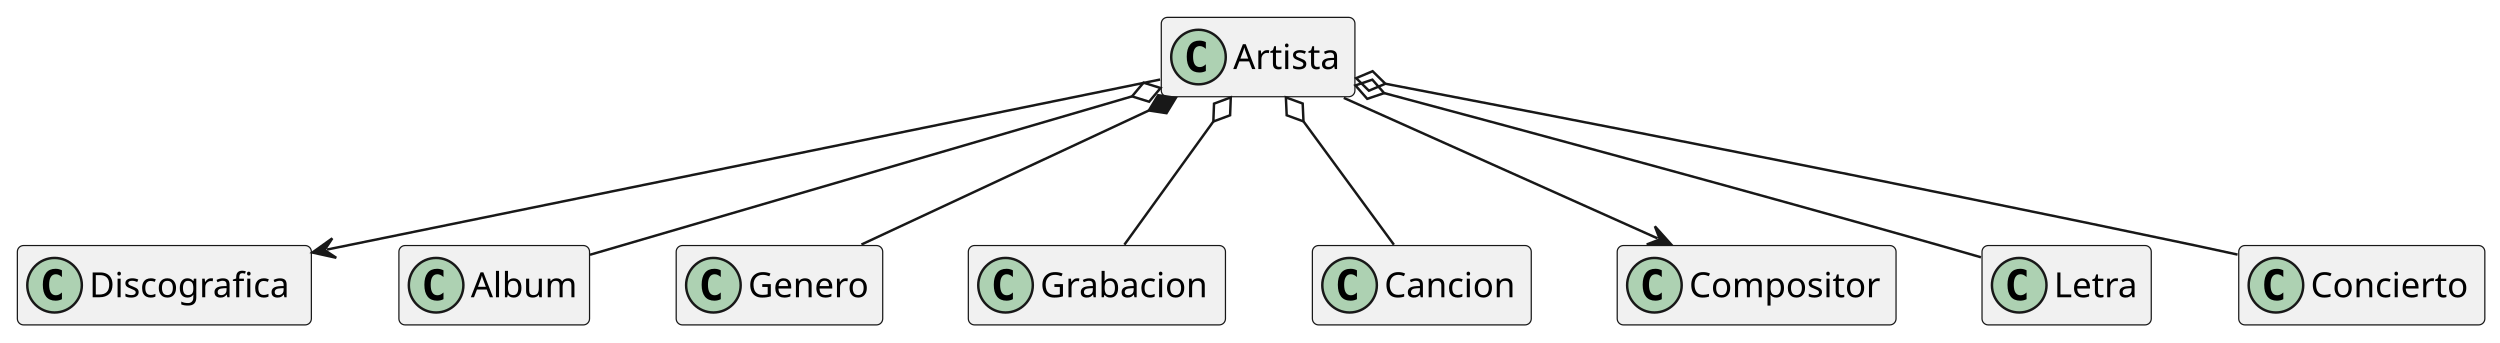
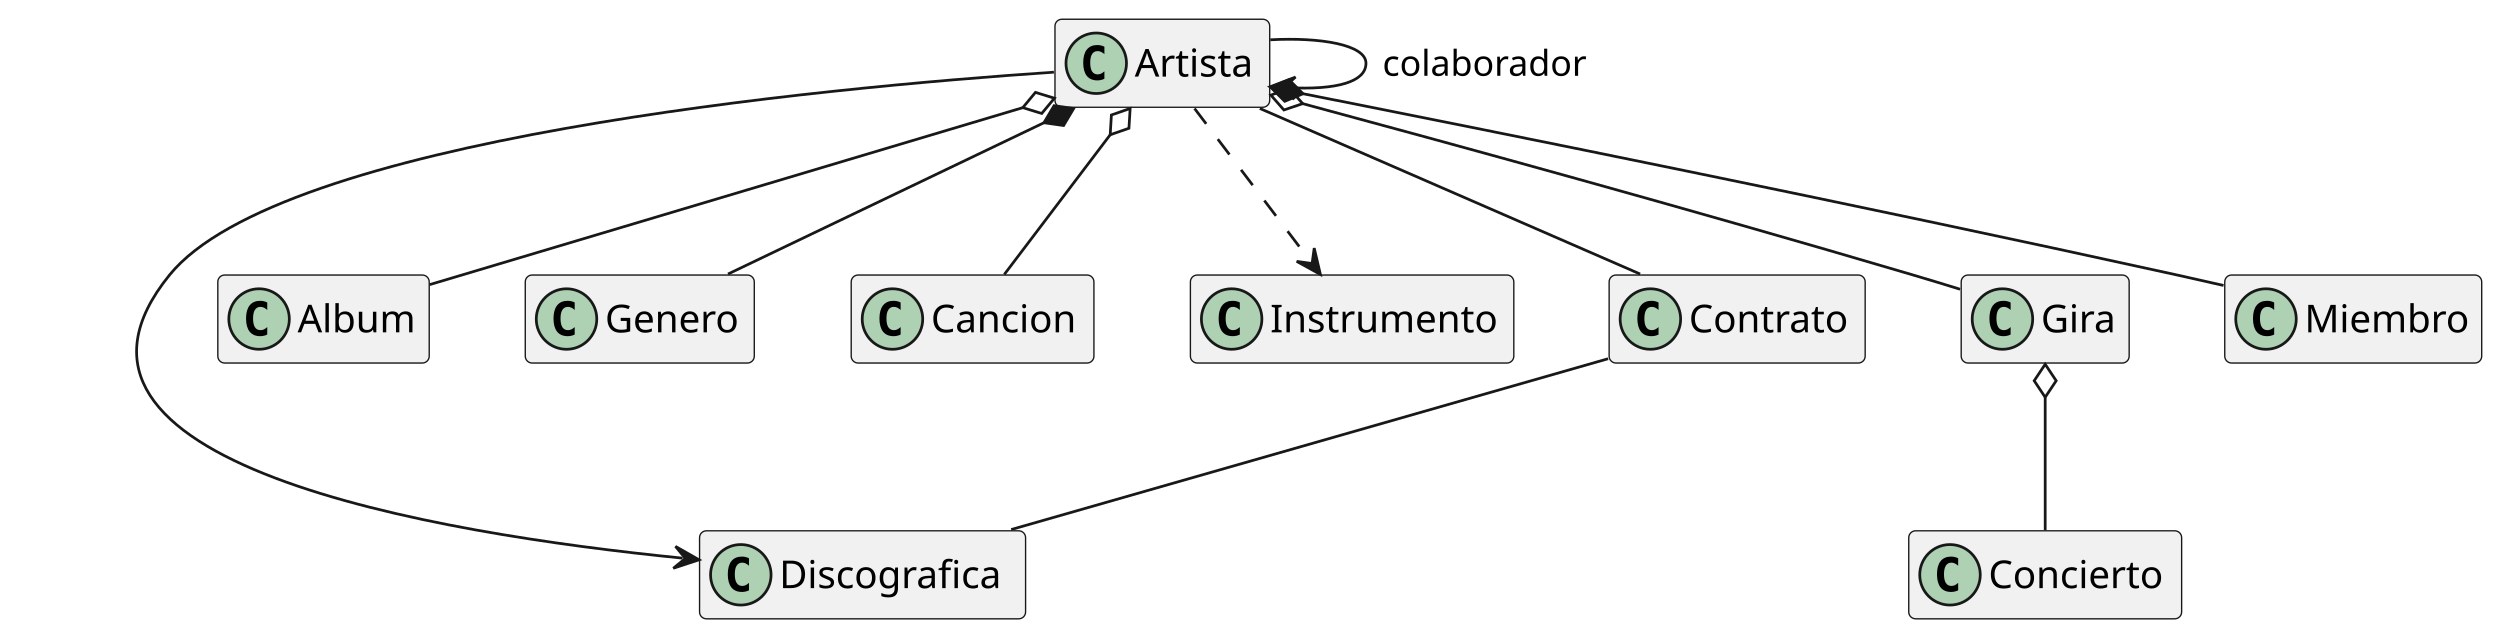
- <svg xmlns="http://www.w3.org/2000/svg" contentStyleType="text/css" data-diagram-type="CLASS" height="138px" preserveAspectRatio="none" style="width:1008px;height:138px;background:#FFFFFF;" version="1.1" viewBox="0 0 1008 138" width="1008px" zoomAndPan="magnify">
+ <svg xmlns="http://www.w3.org/2000/svg" contentStyleType="text/css" data-diagram-type="CLASS" height="232px" preserveAspectRatio="none" style="width:909px;height:232px;background:#FFFFFF;" version="1.1" viewBox="0 0 909 232" width="909px" zoomAndPan="magnify">
  <defs />
  <g>
    <g class="entity" data-qualified-name="Artista" data-source-line="3" id="ent0002">
-       <rect fill="#F1F1F1" height="32" rx="2.5" ry="2.5" style="stroke:#181818;stroke-width:0.5;" width="78.074" x="468.23" y="7" />
-       <ellipse cx="483.23" cy="23" fill="#ADD1B2" rx="11" ry="11" style="stroke:#181818;stroke-width:1;" />
-       <path d="M486.199,28.641 Q485.621,28.938 484.98,29.078 Q484.339,29.234 483.636,29.234 Q481.136,29.234 479.808,27.594 Q478.496,25.938 478.496,22.812 Q478.496,19.688 479.808,18.031 Q481.136,16.375 483.636,16.375 Q484.339,16.375 484.98,16.531 Q485.636,16.688 486.199,16.984 L486.199,19.703 Q485.574,19.125 484.98,18.859 Q484.386,18.578 483.761,18.578 Q482.418,18.578 481.73,19.656 Q481.043,20.719 481.043,22.812 Q481.043,24.906 481.73,25.984 Q482.418,27.047 483.761,27.047 Q484.386,27.047 484.98,26.781 Q485.574,26.5 486.199,25.922 L486.199,28.641 Z " fill="#000000" />
-       <text fill="#000000" font-family="sans-serif" font-size="14" lengthAdjust="spacing" textLength="46.074" x="497.23" y="27.847">Artista</text>
+       <rect fill="#F1F1F1" height="32" rx="2.5" ry="2.5" style="stroke:#181818;stroke-width:0.5;" width="78.074" x="383.59" y="7" />
+       <ellipse cx="398.59" cy="23" fill="#ADD1B2" rx="11" ry="11" style="stroke:#181818;stroke-width:1;" />
+       <path d="M401.559,28.641 Q400.981,28.938 400.34,29.078 Q399.699,29.234 398.996,29.234 Q396.496,29.234 395.168,27.594 Q393.856,25.938 393.856,22.812 Q393.856,19.688 395.168,18.031 Q396.496,16.375 398.996,16.375 Q399.699,16.375 400.34,16.531 Q400.996,16.688 401.559,16.984 L401.559,19.703 Q400.934,19.125 400.34,18.859 Q399.746,18.578 399.121,18.578 Q397.777,18.578 397.09,19.656 Q396.402,20.719 396.402,22.812 Q396.402,24.906 397.09,25.984 Q397.777,27.047 399.121,27.047 Q399.746,27.047 400.34,26.781 Q400.934,26.5 401.559,25.922 L401.559,28.641 Z " fill="#000000" />
+       <text fill="#000000" font-family="sans-serif" font-size="14" lengthAdjust="spacing" textLength="46.074" x="412.59" y="27.847">Artista</text>
    </g>
-     <g class="entity" data-qualified-name="Discografica" data-source-line="6" id="ent0003">
-       <rect fill="#F1F1F1" height="32" rx="2.5" ry="2.5" style="stroke:#181818;stroke-width:0.5;" width="118.543" x="7" y="99" />
-       <ellipse cx="22" cy="115" fill="#ADD1B2" rx="11" ry="11" style="stroke:#181818;stroke-width:1;" />
-       <path d="M24.969,120.641 Q24.391,120.938 23.75,121.078 Q23.109,121.234 22.406,121.234 Q19.906,121.234 18.578,119.594 Q17.266,117.938 17.266,114.812 Q17.266,111.688 18.578,110.031 Q19.906,108.375 22.406,108.375 Q23.109,108.375 23.75,108.531 Q24.406,108.688 24.969,108.984 L24.969,111.703 Q24.344,111.125 23.75,110.859 Q23.156,110.578 22.531,110.578 Q21.188,110.578 20.5,111.656 Q19.812,112.719 19.812,114.812 Q19.812,116.906 20.5,117.984 Q21.188,119.047 22.531,119.047 Q23.156,119.047 23.75,118.781 Q24.344,118.5 24.969,117.922 L24.969,120.641 Z " fill="#000000" />
-       <text fill="#000000" font-family="sans-serif" font-size="14" lengthAdjust="spacing" textLength="86.543" x="36" y="119.847">Discografica</text>
+     <g class="entity" data-qualified-name="Discografica" data-source-line="4" id="ent0003">
+       <rect fill="#F1F1F1" height="32" rx="2.5" ry="2.5" style="stroke:#181818;stroke-width:0.5;" width="118.543" x="254.36" y="193" />
+       <ellipse cx="269.36" cy="209" fill="#ADD1B2" rx="11" ry="11" style="stroke:#181818;stroke-width:1;" />
+       <path d="M272.329,214.641 Q271.751,214.938 271.11,215.078 Q270.469,215.234 269.766,215.234 Q267.266,215.234 265.938,213.594 Q264.626,211.938 264.626,208.812 Q264.626,205.688 265.938,204.031 Q267.266,202.375 269.766,202.375 Q270.469,202.375 271.11,202.531 Q271.766,202.688 272.329,202.984 L272.329,205.703 Q271.704,205.125 271.11,204.859 Q270.516,204.578 269.891,204.578 Q268.548,204.578 267.86,205.656 Q267.173,206.719 267.173,208.812 Q267.173,210.906 267.86,211.984 Q268.548,213.047 269.891,213.047 Q270.516,213.047 271.11,212.781 Q271.704,212.5 272.329,211.922 L272.329,214.641 Z " fill="#000000" />
+       <text fill="#000000" font-family="sans-serif" font-size="14" lengthAdjust="spacing" textLength="86.543" x="283.36" y="213.847">Discografica</text>
    </g>
-     <g class="entity" data-qualified-name="Album" data-source-line="9" id="ent0004">
-       <rect fill="#F1F1F1" height="32" rx="2.5" ry="2.5" style="stroke:#181818;stroke-width:0.5;" width="76.864" x="160.84" y="99" />
-       <ellipse cx="175.84" cy="115" fill="#ADD1B2" rx="11" ry="11" style="stroke:#181818;stroke-width:1;" />
-       <path d="M178.809,120.641 Q178.231,120.938 177.59,121.078 Q176.949,121.234 176.246,121.234 Q173.746,121.234 172.418,119.594 Q171.106,117.938 171.106,114.812 Q171.106,111.688 172.418,110.031 Q173.746,108.375 176.246,108.375 Q176.949,108.375 177.59,108.531 Q178.246,108.688 178.809,108.984 L178.809,111.703 Q178.184,111.125 177.59,110.859 Q176.996,110.578 176.371,110.578 Q175.028,110.578 174.34,111.656 Q173.653,112.719 173.653,114.812 Q173.653,116.906 174.34,117.984 Q175.028,119.047 176.371,119.047 Q176.996,119.047 177.59,118.781 Q178.184,118.5 178.809,117.922 L178.809,120.641 Z " fill="#000000" />
-       <text fill="#000000" font-family="sans-serif" font-size="14" lengthAdjust="spacing" textLength="44.864" x="189.84" y="119.847">Album</text>
+     <g class="entity" data-qualified-name="Album" data-source-line="5" id="ent0004">
+       <rect fill="#F1F1F1" height="32" rx="2.5" ry="2.5" style="stroke:#181818;stroke-width:0.5;" width="76.864" x="79.2" y="100" />
+       <ellipse cx="94.2" cy="116" fill="#ADD1B2" rx="11" ry="11" style="stroke:#181818;stroke-width:1;" />
+       <path d="M97.169,121.641 Q96.591,121.938 95.95,122.078 Q95.309,122.234 94.606,122.234 Q92.106,122.234 90.778,120.594 Q89.466,118.938 89.466,115.812 Q89.466,112.688 90.778,111.031 Q92.106,109.375 94.606,109.375 Q95.309,109.375 95.95,109.531 Q96.606,109.688 97.169,109.984 L97.169,112.703 Q96.544,112.125 95.95,111.859 Q95.356,111.578 94.731,111.578 Q93.388,111.578 92.7,112.656 Q92.013,113.719 92.013,115.812 Q92.013,117.906 92.7,118.984 Q93.388,120.047 94.731,120.047 Q95.356,120.047 95.95,119.781 Q96.544,119.5 97.169,118.922 L97.169,121.641 Z " fill="#000000" />
+       <text fill="#000000" font-family="sans-serif" font-size="14" lengthAdjust="spacing" textLength="44.864" x="108.2" y="120.847">Album</text>
    </g>
-     <g class="entity" data-qualified-name="Genero" data-source-line="12" id="ent0005">
-       <rect fill="#F1F1F1" height="32" rx="2.5" ry="2.5" style="stroke:#181818;stroke-width:0.5;" width="83.269" x="272.64" y="99" />
-       <ellipse cx="287.64" cy="115" fill="#ADD1B2" rx="11" ry="11" style="stroke:#181818;stroke-width:1;" />
-       <path d="M290.609,120.641 Q290.031,120.938 289.39,121.078 Q288.749,121.234 288.046,121.234 Q285.546,121.234 284.218,119.594 Q282.906,117.938 282.906,114.812 Q282.906,111.688 284.218,110.031 Q285.546,108.375 288.046,108.375 Q288.749,108.375 289.39,108.531 Q290.046,108.688 290.609,108.984 L290.609,111.703 Q289.984,111.125 289.39,110.859 Q288.796,110.578 288.171,110.578 Q286.827,110.578 286.14,111.656 Q285.452,112.719 285.452,114.812 Q285.452,116.906 286.14,117.984 Q286.827,119.047 288.171,119.047 Q288.796,119.047 289.39,118.781 Q289.984,118.5 290.609,117.922 L290.609,120.641 Z " fill="#000000" />
-       <text fill="#000000" font-family="sans-serif" font-size="14" lengthAdjust="spacing" textLength="51.27" x="301.64" y="119.847">Genero</text>
+     <g class="entity" data-qualified-name="Genero" data-source-line="6" id="ent0005">
+       <rect fill="#F1F1F1" height="32" rx="2.5" ry="2.5" style="stroke:#181818;stroke-width:0.5;" width="83.269" x="190.99" y="100" />
+       <ellipse cx="205.99" cy="116" fill="#ADD1B2" rx="11" ry="11" style="stroke:#181818;stroke-width:1;" />
+       <path d="M208.959,121.641 Q208.381,121.938 207.74,122.078 Q207.099,122.234 206.396,122.234 Q203.896,122.234 202.568,120.594 Q201.256,118.938 201.256,115.812 Q201.256,112.688 202.568,111.031 Q203.896,109.375 206.396,109.375 Q207.099,109.375 207.74,109.531 Q208.396,109.688 208.959,109.984 L208.959,112.703 Q208.334,112.125 207.74,111.859 Q207.146,111.578 206.521,111.578 Q205.178,111.578 204.49,112.656 Q203.803,113.719 203.803,115.812 Q203.803,117.906 204.49,118.984 Q205.178,120.047 206.521,120.047 Q207.146,120.047 207.74,119.781 Q208.334,119.5 208.959,118.922 L208.959,121.641 Z " fill="#000000" />
+       <text fill="#000000" font-family="sans-serif" font-size="14" lengthAdjust="spacing" textLength="51.27" x="219.99" y="120.847">Genero</text>
    </g>
-     <g class="entity" data-qualified-name="Grabacion" data-source-line="15" id="ent0006">
-       <rect fill="#F1F1F1" height="32" rx="2.5" ry="2.5" style="stroke:#181818;stroke-width:0.5;" width="103.675" x="390.43" y="99" />
-       <ellipse cx="405.43" cy="115" fill="#ADD1B2" rx="11" ry="11" style="stroke:#181818;stroke-width:1;" />
-       <path d="M408.399,120.641 Q407.821,120.938 407.18,121.078 Q406.539,121.234 405.836,121.234 Q403.336,121.234 402.008,119.594 Q400.696,117.938 400.696,114.812 Q400.696,111.688 402.008,110.031 Q403.336,108.375 405.836,108.375 Q406.539,108.375 407.18,108.531 Q407.836,108.688 408.399,108.984 L408.399,111.703 Q407.774,111.125 407.18,110.859 Q406.586,110.578 405.961,110.578 Q404.618,110.578 403.93,111.656 Q403.243,112.719 403.243,114.812 Q403.243,116.906 403.93,117.984 Q404.618,119.047 405.961,119.047 Q406.586,119.047 407.18,118.781 Q407.774,118.5 408.399,117.922 L408.399,120.641 Z " fill="#000000" />
-       <text fill="#000000" font-family="sans-serif" font-size="14" lengthAdjust="spacing" textLength="71.675" x="419.43" y="119.847">Grabacion</text>
+     <g class="entity" data-qualified-name="Cancion" data-source-line="7" id="ent0006">
+       <rect fill="#F1F1F1" height="32" rx="2.5" ry="2.5" style="stroke:#181818;stroke-width:0.5;" width="88.253" x="309.5" y="100" />
+       <ellipse cx="324.5" cy="116" fill="#ADD1B2" rx="11" ry="11" style="stroke:#181818;stroke-width:1;" />
+       <path d="M327.469,121.641 Q326.891,121.938 326.25,122.078 Q325.609,122.234 324.906,122.234 Q322.406,122.234 321.078,120.594 Q319.766,118.938 319.766,115.812 Q319.766,112.688 321.078,111.031 Q322.406,109.375 324.906,109.375 Q325.609,109.375 326.25,109.531 Q326.906,109.688 327.469,109.984 L327.469,112.703 Q326.844,112.125 326.25,111.859 Q325.656,111.578 325.031,111.578 Q323.688,111.578 323,112.656 Q322.312,113.719 322.312,115.812 Q322.312,117.906 323,118.984 Q323.688,120.047 325.031,120.047 Q325.656,120.047 326.25,119.781 Q326.844,119.5 327.469,118.922 L327.469,121.641 Z " fill="#000000" />
+       <text fill="#000000" font-family="sans-serif" font-size="14" lengthAdjust="spacing" textLength="56.253" x="338.5" y="120.847">Cancion</text>
    </g>
-     <g class="entity" data-qualified-name="Cancion" data-source-line="18" id="ent0007">
-       <rect fill="#F1F1F1" height="32" rx="2.5" ry="2.5" style="stroke:#181818;stroke-width:0.5;" width="88.253" x="529.15" y="99" />
-       <ellipse cx="544.15" cy="115" fill="#ADD1B2" rx="11" ry="11" style="stroke:#181818;stroke-width:1;" />
-       <path d="M547.119,120.641 Q546.541,120.938 545.9,121.078 Q545.259,121.234 544.556,121.234 Q542.056,121.234 540.728,119.594 Q539.416,117.938 539.416,114.812 Q539.416,111.688 540.728,110.031 Q542.056,108.375 544.556,108.375 Q545.259,108.375 545.9,108.531 Q546.556,108.688 547.119,108.984 L547.119,111.703 Q546.494,111.125 545.9,110.859 Q545.306,110.578 544.681,110.578 Q543.337,110.578 542.65,111.656 Q541.962,112.719 541.962,114.812 Q541.962,116.906 542.65,117.984 Q543.337,119.047 544.681,119.047 Q545.306,119.047 545.9,118.781 Q546.494,118.5 547.119,117.922 L547.119,120.641 Z " fill="#000000" />
-       <text fill="#000000" font-family="sans-serif" font-size="14" lengthAdjust="spacing" textLength="56.253" x="558.15" y="119.847">Cancion</text>
+     <g class="entity" data-qualified-name="Instrumento" data-source-line="8" id="ent0007">
+       <rect fill="#F1F1F1" height="32" rx="2.5" ry="2.5" style="stroke:#181818;stroke-width:0.5;" width="117.593" x="432.83" y="100" />
+       <ellipse cx="447.83" cy="116" fill="#ADD1B2" rx="11" ry="11" style="stroke:#181818;stroke-width:1;" />
+       <path d="M450.799,121.641 Q450.221,121.938 449.58,122.078 Q448.939,122.234 448.236,122.234 Q445.736,122.234 444.408,120.594 Q443.096,118.938 443.096,115.812 Q443.096,112.688 444.408,111.031 Q445.736,109.375 448.236,109.375 Q448.939,109.375 449.58,109.531 Q450.236,109.688 450.799,109.984 L450.799,112.703 Q450.174,112.125 449.58,111.859 Q448.986,111.578 448.361,111.578 Q447.017,111.578 446.33,112.656 Q445.642,113.719 445.642,115.812 Q445.642,117.906 446.33,118.984 Q447.017,120.047 448.361,120.047 Q448.986,120.047 449.58,119.781 Q450.174,119.5 450.799,118.922 L450.799,121.641 Z " fill="#000000" />
+       <text fill="#000000" font-family="sans-serif" font-size="14" lengthAdjust="spacing" textLength="85.593" x="461.83" y="120.847">Instrumento</text>
    </g>
-     <g class="entity" data-qualified-name="Compositor" data-source-line="21" id="ent0008">
-       <rect fill="#F1F1F1" height="32" rx="2.5" ry="2.5" style="stroke:#181818;stroke-width:0.5;" width="112.425" x="652.06" y="99" />
-       <ellipse cx="667.06" cy="115" fill="#ADD1B2" rx="11" ry="11" style="stroke:#181818;stroke-width:1;" />
-       <path d="M670.029,120.641 Q669.451,120.938 668.81,121.078 Q668.169,121.234 667.466,121.234 Q664.966,121.234 663.638,119.594 Q662.326,117.938 662.326,114.812 Q662.326,111.688 663.638,110.031 Q664.966,108.375 667.466,108.375 Q668.169,108.375 668.81,108.531 Q669.466,108.688 670.029,108.984 L670.029,111.703 Q669.404,111.125 668.81,110.859 Q668.216,110.578 667.591,110.578 Q666.247,110.578 665.56,111.656 Q664.872,112.719 664.872,114.812 Q664.872,116.906 665.56,117.984 Q666.247,119.047 667.591,119.047 Q668.216,119.047 668.81,118.781 Q669.404,118.5 670.029,117.922 L670.029,120.641 Z " fill="#000000" />
-       <text fill="#000000" font-family="sans-serif" font-size="14" lengthAdjust="spacing" textLength="80.425" x="681.06" y="119.847">Compositor</text>
+     <g class="entity" data-qualified-name="Contrato" data-source-line="9" id="ent0008">
+       <rect fill="#F1F1F1" height="32" rx="2.5" ry="2.5" style="stroke:#181818;stroke-width:0.5;" width="93.093" x="585.08" y="100" />
+       <ellipse cx="600.08" cy="116" fill="#ADD1B2" rx="11" ry="11" style="stroke:#181818;stroke-width:1;" />
+       <path d="M603.049,121.641 Q602.471,121.938 601.83,122.078 Q601.189,122.234 600.486,122.234 Q597.986,122.234 596.658,120.594 Q595.346,118.938 595.346,115.812 Q595.346,112.688 596.658,111.031 Q597.986,109.375 600.486,109.375 Q601.189,109.375 601.83,109.531 Q602.486,109.688 603.049,109.984 L603.049,112.703 Q602.424,112.125 601.83,111.859 Q601.236,111.578 600.611,111.578 Q599.268,111.578 598.58,112.656 Q597.893,113.719 597.893,115.812 Q597.893,117.906 598.58,118.984 Q599.268,120.047 600.611,120.047 Q601.236,120.047 601.83,119.781 Q602.424,119.5 603.049,118.922 L603.049,121.641 Z " fill="#000000" />
+       <text fill="#000000" font-family="sans-serif" font-size="14" lengthAdjust="spacing" textLength="61.093" x="614.08" y="120.847">Contrato</text>
    </g>
-     <g class="entity" data-qualified-name="Letra" data-source-line="24" id="ent0009">
-       <rect fill="#F1F1F1" height="32" rx="2.5" ry="2.5" style="stroke:#181818;stroke-width:0.5;" width="68.237" x="799.15" y="99" />
-       <ellipse cx="814.15" cy="115" fill="#ADD1B2" rx="11" ry="11" style="stroke:#181818;stroke-width:1;" />
-       <path d="M817.119,120.641 Q816.541,120.938 815.9,121.078 Q815.259,121.234 814.556,121.234 Q812.056,121.234 810.728,119.594 Q809.416,117.938 809.416,114.812 Q809.416,111.688 810.728,110.031 Q812.056,108.375 814.556,108.375 Q815.259,108.375 815.9,108.531 Q816.556,108.688 817.119,108.984 L817.119,111.703 Q816.494,111.125 815.9,110.859 Q815.306,110.578 814.681,110.578 Q813.337,110.578 812.65,111.656 Q811.962,112.719 811.962,114.812 Q811.962,116.906 812.65,117.984 Q813.337,119.047 814.681,119.047 Q815.306,119.047 815.9,118.781 Q816.494,118.5 817.119,117.922 L817.119,120.641 Z " fill="#000000" />
-       <text fill="#000000" font-family="sans-serif" font-size="14" lengthAdjust="spacing" textLength="36.237" x="828.15" y="119.847">Letra</text>
+     <g class="entity" data-qualified-name="Concierto" data-source-line="10" id="ent0009">
+       <rect fill="#F1F1F1" height="32" rx="2.5" ry="2.5" style="stroke:#181818;stroke-width:0.5;" width="99.225" x="694.02" y="193" />
+       <ellipse cx="709.02" cy="209" fill="#ADD1B2" rx="11" ry="11" style="stroke:#181818;stroke-width:1;" />
+       <path d="M711.989,214.641 Q711.411,214.938 710.77,215.078 Q710.129,215.234 709.426,215.234 Q706.926,215.234 705.598,213.594 Q704.286,211.938 704.286,208.812 Q704.286,205.688 705.598,204.031 Q706.926,202.375 709.426,202.375 Q710.129,202.375 710.77,202.531 Q711.426,202.688 711.989,202.984 L711.989,205.703 Q711.364,205.125 710.77,204.859 Q710.176,204.578 709.551,204.578 Q708.207,204.578 707.52,205.656 Q706.832,206.719 706.832,208.812 Q706.832,210.906 707.52,211.984 Q708.207,213.047 709.551,213.047 Q710.176,213.047 710.77,212.781 Q711.364,212.5 711.989,211.922 L711.989,214.641 Z " fill="#000000" />
+       <text fill="#000000" font-family="sans-serif" font-size="14" lengthAdjust="spacing" textLength="67.225" x="723.02" y="213.847">Concierto</text>
    </g>
-     <g class="entity" data-qualified-name="Concierto" data-source-line="27" id="ent0010">
-       <rect fill="#F1F1F1" height="32" rx="2.5" ry="2.5" style="stroke:#181818;stroke-width:0.5;" width="99.225" x="902.66" y="99" />
-       <ellipse cx="917.66" cy="115" fill="#ADD1B2" rx="11" ry="11" style="stroke:#181818;stroke-width:1;" />
-       <path d="M920.629,120.641 Q920.051,120.938 919.41,121.078 Q918.769,121.234 918.066,121.234 Q915.566,121.234 914.238,119.594 Q912.926,117.938 912.926,114.812 Q912.926,111.688 914.238,110.031 Q915.566,108.375 918.066,108.375 Q918.769,108.375 919.41,108.531 Q920.066,108.688 920.629,108.984 L920.629,111.703 Q920.004,111.125 919.41,110.859 Q918.816,110.578 918.191,110.578 Q916.847,110.578 916.16,111.656 Q915.472,112.719 915.472,114.812 Q915.472,116.906 916.16,117.984 Q916.847,119.047 918.191,119.047 Q918.816,119.047 919.41,118.781 Q920.004,118.5 920.629,117.922 L920.629,120.641 Z " fill="#000000" />
-       <text fill="#000000" font-family="sans-serif" font-size="14" lengthAdjust="spacing" textLength="67.225" x="931.66" y="119.847">Concierto</text>
+     <g class="entity" data-qualified-name="Gira" data-source-line="11" id="ent0010">
+       <rect fill="#F1F1F1" height="32" rx="2.5" ry="2.5" style="stroke:#181818;stroke-width:0.5;" width="61.073" x="713.09" y="100" />
+       <ellipse cx="728.09" cy="116" fill="#ADD1B2" rx="11" ry="11" style="stroke:#181818;stroke-width:1;" />
+       <path d="M731.059,121.641 Q730.481,121.938 729.84,122.078 Q729.199,122.234 728.496,122.234 Q725.996,122.234 724.668,120.594 Q723.356,118.938 723.356,115.812 Q723.356,112.688 724.668,111.031 Q725.996,109.375 728.496,109.375 Q729.199,109.375 729.84,109.531 Q730.496,109.688 731.059,109.984 L731.059,112.703 Q730.434,112.125 729.84,111.859 Q729.246,111.578 728.621,111.578 Q727.278,111.578 726.59,112.656 Q725.903,113.719 725.903,115.812 Q725.903,117.906 726.59,118.984 Q727.278,120.047 728.621,120.047 Q729.246,120.047 729.84,119.781 Q730.434,119.5 731.059,118.922 L731.059,121.641 Z " fill="#000000" />
+       <text fill="#000000" font-family="sans-serif" font-size="14" lengthAdjust="spacing" textLength="29.073" x="742.09" y="120.847">Gira</text>
    </g>
-     <g class="link" data-entity-1="ent0002" data-entity-2="ent0005" data-link-type="composition" data-source-line="30" id="lnk11">
-       <path codeLine="30" d="M463.215,44.544 C427.765,61.084 382.75,82.06 347.34,98.58" fill="none" id="Artista-backto-Genero" style="stroke:#181818;stroke-width:1;" />
-       <polygon fill="#181818" points="474.09,39.47,466.961,38.382,463.215,44.544,470.344,45.632,474.09,39.47" style="stroke:#181818;stroke-width:1;" />
+     <g class="entity" data-qualified-name="Miembro" data-source-line="12" id="ent0011">
+       <rect fill="#F1F1F1" height="32" rx="2.5" ry="2.5" style="stroke:#181818;stroke-width:0.5;" width="93.428" x="808.92" y="100" />
+       <ellipse cx="823.92" cy="116" fill="#ADD1B2" rx="11" ry="11" style="stroke:#181818;stroke-width:1;" />
+       <path d="M826.889,121.641 Q826.311,121.938 825.67,122.078 Q825.029,122.234 824.326,122.234 Q821.826,122.234 820.498,120.594 Q819.186,118.938 819.186,115.812 Q819.186,112.688 820.498,111.031 Q821.826,109.375 824.326,109.375 Q825.029,109.375 825.67,109.531 Q826.326,109.688 826.889,109.984 L826.889,112.703 Q826.264,112.125 825.67,111.859 Q825.076,111.578 824.451,111.578 Q823.107,111.578 822.42,112.656 Q821.732,113.719 821.732,115.812 Q821.732,117.906 822.42,118.984 Q823.107,120.047 824.451,120.047 Q825.076,120.047 825.67,119.781 Q826.264,119.5 826.889,118.922 L826.889,121.641 Z " fill="#000000" />
+       <text fill="#000000" font-family="sans-serif" font-size="14" lengthAdjust="spacing" textLength="61.428" x="837.92" y="120.847">Miembro</text>
    </g>
-     <g class="link" data-entity-1="ent0002" data-entity-2="ent0004" data-link-type="aggregation" data-source-line="31" id="lnk12">
-       <path codeLine="31" d="M456.431,38.855 C397.071,56.195 296.8,85.5 237.87,102.72" fill="none" id="Artista-backto-Album" style="stroke:#181818;stroke-width:1;" />
-       <polygon fill="none" points="467.95,35.49,461.069,33.333,456.431,38.855,463.312,41.012,467.95,35.49" style="stroke:#181818;stroke-width:1;" />
+     <g class="link" data-entity-1="ent0002" data-entity-2="ent0005" data-link-type="composition" data-source-line="15" id="lnk12">
+       <path codeLine="15" d="M379.576,44.622 C344.526,61.402 299.68,82.89 264.7,99.64" fill="none" id="Artista-backto-Genero" style="stroke:#181818;stroke-width:1;" />
+       <polygon fill="#181818" points="390.4,39.44,383.261,38.423,379.576,44.622,386.716,45.639,390.4,39.44" style="stroke:#181818;stroke-width:1;" />
    </g>
-     <g class="link" data-entity-1="ent0002" data-entity-2="ent0010" data-link-type="aggregation" data-source-line="32" id="lnk13">
-       <path codeLine="32" d="M558.577,33.763 C627.437,46.923 762.04,72.98 885.27,99 C890.75,100.16 896.48,101.4 902.18,102.65" fill="none" id="Artista-backto-Concierto" style="stroke:#181818;stroke-width:1;" />
-       <polygon fill="none" points="546.79,31.51,551.933,36.565,558.577,33.763,553.434,28.707,546.79,31.51" style="stroke:#181818;stroke-width:1;" />
+     <g class="link" data-entity-1="ent0002" data-entity-2="ent0004" data-link-type="aggregation" data-source-line="16" id="lnk13">
+       <path codeLine="16" d="M371.881,39.141 C313.161,56.661 214.6,86.07 156.25,103.48" fill="none" id="Artista-backto-Album" style="stroke:#181818;stroke-width:1;" />
+       <polygon fill="none" points="383.38,35.71,376.487,33.592,371.881,39.141,378.774,41.258,383.38,35.71" style="stroke:#181818;stroke-width:1;" />
    </g>
-     <g class="link" data-entity-1="ent0002" data-entity-2="ent0006" data-link-type="aggregation" data-source-line="33" id="lnk14">
-       <path codeLine="33" d="M489.221,48.996 C477.261,65.546 465.33,82.08 453.35,98.66" fill="none" id="Artista-backto-Grabacion" style="stroke:#181818;stroke-width:1;" />
-       <polygon fill="none" points="496.25,39.27,489.494,41.79,489.221,48.996,495.978,46.476,496.25,39.27" style="stroke:#181818;stroke-width:1;" />
+     <g class="link" data-entity-1="ent0002" data-entity-2="ent0006" data-link-type="aggregation" data-source-line="17" id="lnk14">
+       <path codeLine="17" d="M403.67,49.002 C390.91,65.832 377.86,83.05 365.16,99.79" fill="none" id="Artista-backto-Cancion" style="stroke:#181818;stroke-width:1;" />
+       <polygon fill="none" points="410.92,39.44,404.108,41.805,403.67,49.002,410.483,46.638,410.92,39.44" style="stroke:#181818;stroke-width:1;" />
    </g>
-     <g class="link" data-entity-1="ent0002" data-entity-2="ent0007" data-link-type="aggregation" data-source-line="34" id="lnk15">
-       <path codeLine="34" d="M525.564,48.949 C537.694,65.499 549.86,82.08 562.02,98.66" fill="none" id="Artista-backto-Cancion" style="stroke:#181818;stroke-width:1;" />
-       <polygon fill="none" points="518.47,39.27,518.791,46.474,525.564,48.949,525.243,41.745,518.47,39.27" style="stroke:#181818;stroke-width:1;" />
+     <g class="link" data-entity-1="ent0002" data-entity-2="ent0003" data-link-type="dependency" data-source-line="18" id="lnk15">
+       <path codeLine="18" d="M383.2,26.24 C298.14,31.99 101.83,50.45 61.63,100 C6,168.56 157.33,193.874 248.19,202.944" fill="none" id="Artista-to-Discografica" style="stroke:#181818;stroke-width:1;" />
+       <polygon fill="#181818" points="254.16,203.54,245.602,198.666,249.185,203.043,244.807,206.626,254.16,203.54" style="stroke:#181818;stroke-width:1;" />
    </g>
-     <g class="link" data-entity-1="ent0002" data-entity-2="ent0009" data-link-type="aggregation" data-source-line="35" id="lnk16">
-       <path codeLine="35" d="M558.093,37.537 C611.514,51.807 698.47,75.25 782.27,99 C787.6,100.51 793.23,102.14 798.73,103.74" fill="none" id="Artista-backto-Letra" style="stroke:#181818;stroke-width:1;" />
-       <polygon fill="none" points="546.5,34.44,551.264,39.853,558.093,37.537,553.329,32.124,546.5,34.44" style="stroke:#181818;stroke-width:1;" />
+     <g class="link" data-entity-1="ent0002" data-entity-2="ent0002" data-link-type="dependency" data-source-line="19" id="lnk16">
+       <path codeLine="19" d="M461.86,14.47 C480.39,13.48 496.67,16.32 496.67,23 C496.67,29.68 486.382,32.84 467.851,31.85" fill="none" id="Artista-to-Artista" style="stroke:#181818;stroke-width:1;" />
+       <polygon fill="#181818" points="461.86,31.53,470.634,36.005,466.853,31.797,471.061,28.016,461.86,31.53" style="stroke:#181818;stroke-width:1;" />
+       <text fill="#000000" font-family="sans-serif" font-size="13" lengthAdjust="spacing" textLength="77.746" x="502.67" y="27.567">colaborador</text>
    </g>
-     <g class="link" data-entity-1="ent0002" data-entity-2="ent0003" data-link-type="dependency" data-source-line="36" id="lnk17">
-       <path codeLine="36" d="M467.75,32.07 C390.16,47.9 223.399,81.93 131.839,100.62" fill="none" id="Artista-to-Discografica" style="stroke:#181818;stroke-width:1;" />
-       <polygon fill="#181818" points="125.96,101.82,135.578,103.939,130.859,100.82,133.978,96.101,125.96,101.82" style="stroke:#181818;stroke-width:1;" />
+     <g class="link" data-entity-1="ent0002" data-entity-2="ent0007" data-link-type="dependency" data-source-line="20" id="lnk17">
+       <path codeLine="20" d="M434.33,39.44 C447.1,56.27 463.774,78.27 476.474,95.01" fill="none" id="Artista-to-Instrumento" style="stroke:#181818;stroke-width:1;stroke-dasharray:7,7;" />
+       <polygon fill="#181818" points="480.1,99.79,477.847,90.202,477.078,95.807,471.474,95.038,480.1,99.79" style="stroke:#181818;stroke-width:1;" />
    </g>
-     <g class="link" data-entity-1="ent0002" data-entity-2="ent0008" data-link-type="dependency" data-source-line="37" id="lnk18">
-       <path codeLine="37" d="M541.82,39.47 C578.75,56.01 631.474,79.607 668.354,96.127" fill="none" id="Artista-to-Compositor" style="stroke:#181818;stroke-width:1;" />
-       <polygon fill="#181818" points="673.83,98.58,667.252,91.25,669.267,96.536,663.981,98.551,673.83,98.58" style="stroke:#181818;stroke-width:1;" />
+     <g class="link" data-entity-1="ent0002" data-entity-2="ent0011" data-link-type="composition" data-source-line="21" id="lnk18">
+       <path codeLine="21" d="M473.792,34.079 C541.362,47.449 671.86,73.64 791.63,100 C797.09,101.2 802.81,102.49 808.48,103.8" fill="none" id="Artista-backto-Miembro" style="stroke:#181818;stroke-width:1;" />
+       <polygon fill="#181818" points="462.02,31.75,467.13,36.839,473.792,34.079,468.682,28.991,462.02,31.75" style="stroke:#181818;stroke-width:1;" />
+     </g>
+     <g class="link" data-entity-1="ent0002" data-entity-2="ent0010" data-link-type="aggregation" data-source-line="22" id="lnk19">
+       <path codeLine="22" d="M473.656,37.684 C526.836,52.024 612.82,75.54 695.63,100 C701.16,101.63 707.02,103.42 712.69,105.17" fill="none" id="Artista-backto-Gira" style="stroke:#181818;stroke-width:1;" />
+       <polygon fill="none" points="462.07,34.56,466.822,39.984,473.656,37.684,468.904,32.26,462.07,34.56" style="stroke:#181818;stroke-width:1;" />
+     </g>
+     <g class="link" data-entity-1="ent0010" data-entity-2="ent0009" data-link-type="aggregation" data-source-line="23" id="lnk20">
+       <path codeLine="23" d="M743.63,144.44 C743.63,161.27 743.63,176.05 743.63,192.79" fill="none" id="Gira-backto-Concierto" style="stroke:#181818;stroke-width:1;" />
+       <polygon fill="none" points="743.63,132.44,739.63,138.44,743.63,144.44,747.63,138.44,743.63,132.44" style="stroke:#181818;stroke-width:1;" />
+     </g>
+     <g class="link" data-entity-1="ent0002" data-entity-2="ent0008" data-link-type="association" data-source-line="24" id="lnk21">
+       <path codeLine="24" d="M458.08,39.44 C496.63,56.22 557.87,82.89 596.35,99.64" fill="none" id="Artista-Contrato" style="stroke:#181818;stroke-width:1;" />
+     </g>
+     <g class="link" data-entity-1="ent0008" data-entity-2="ent0003" data-link-type="association" data-source-line="25" id="lnk22">
+       <path codeLine="25" d="M584.71,130.43 C526.83,146.99 428.64,175.09 367.67,192.54" fill="none" id="Contrato-Discografica" style="stroke:#181818;stroke-width:1;" />
    </g>
  </g>
</svg>
